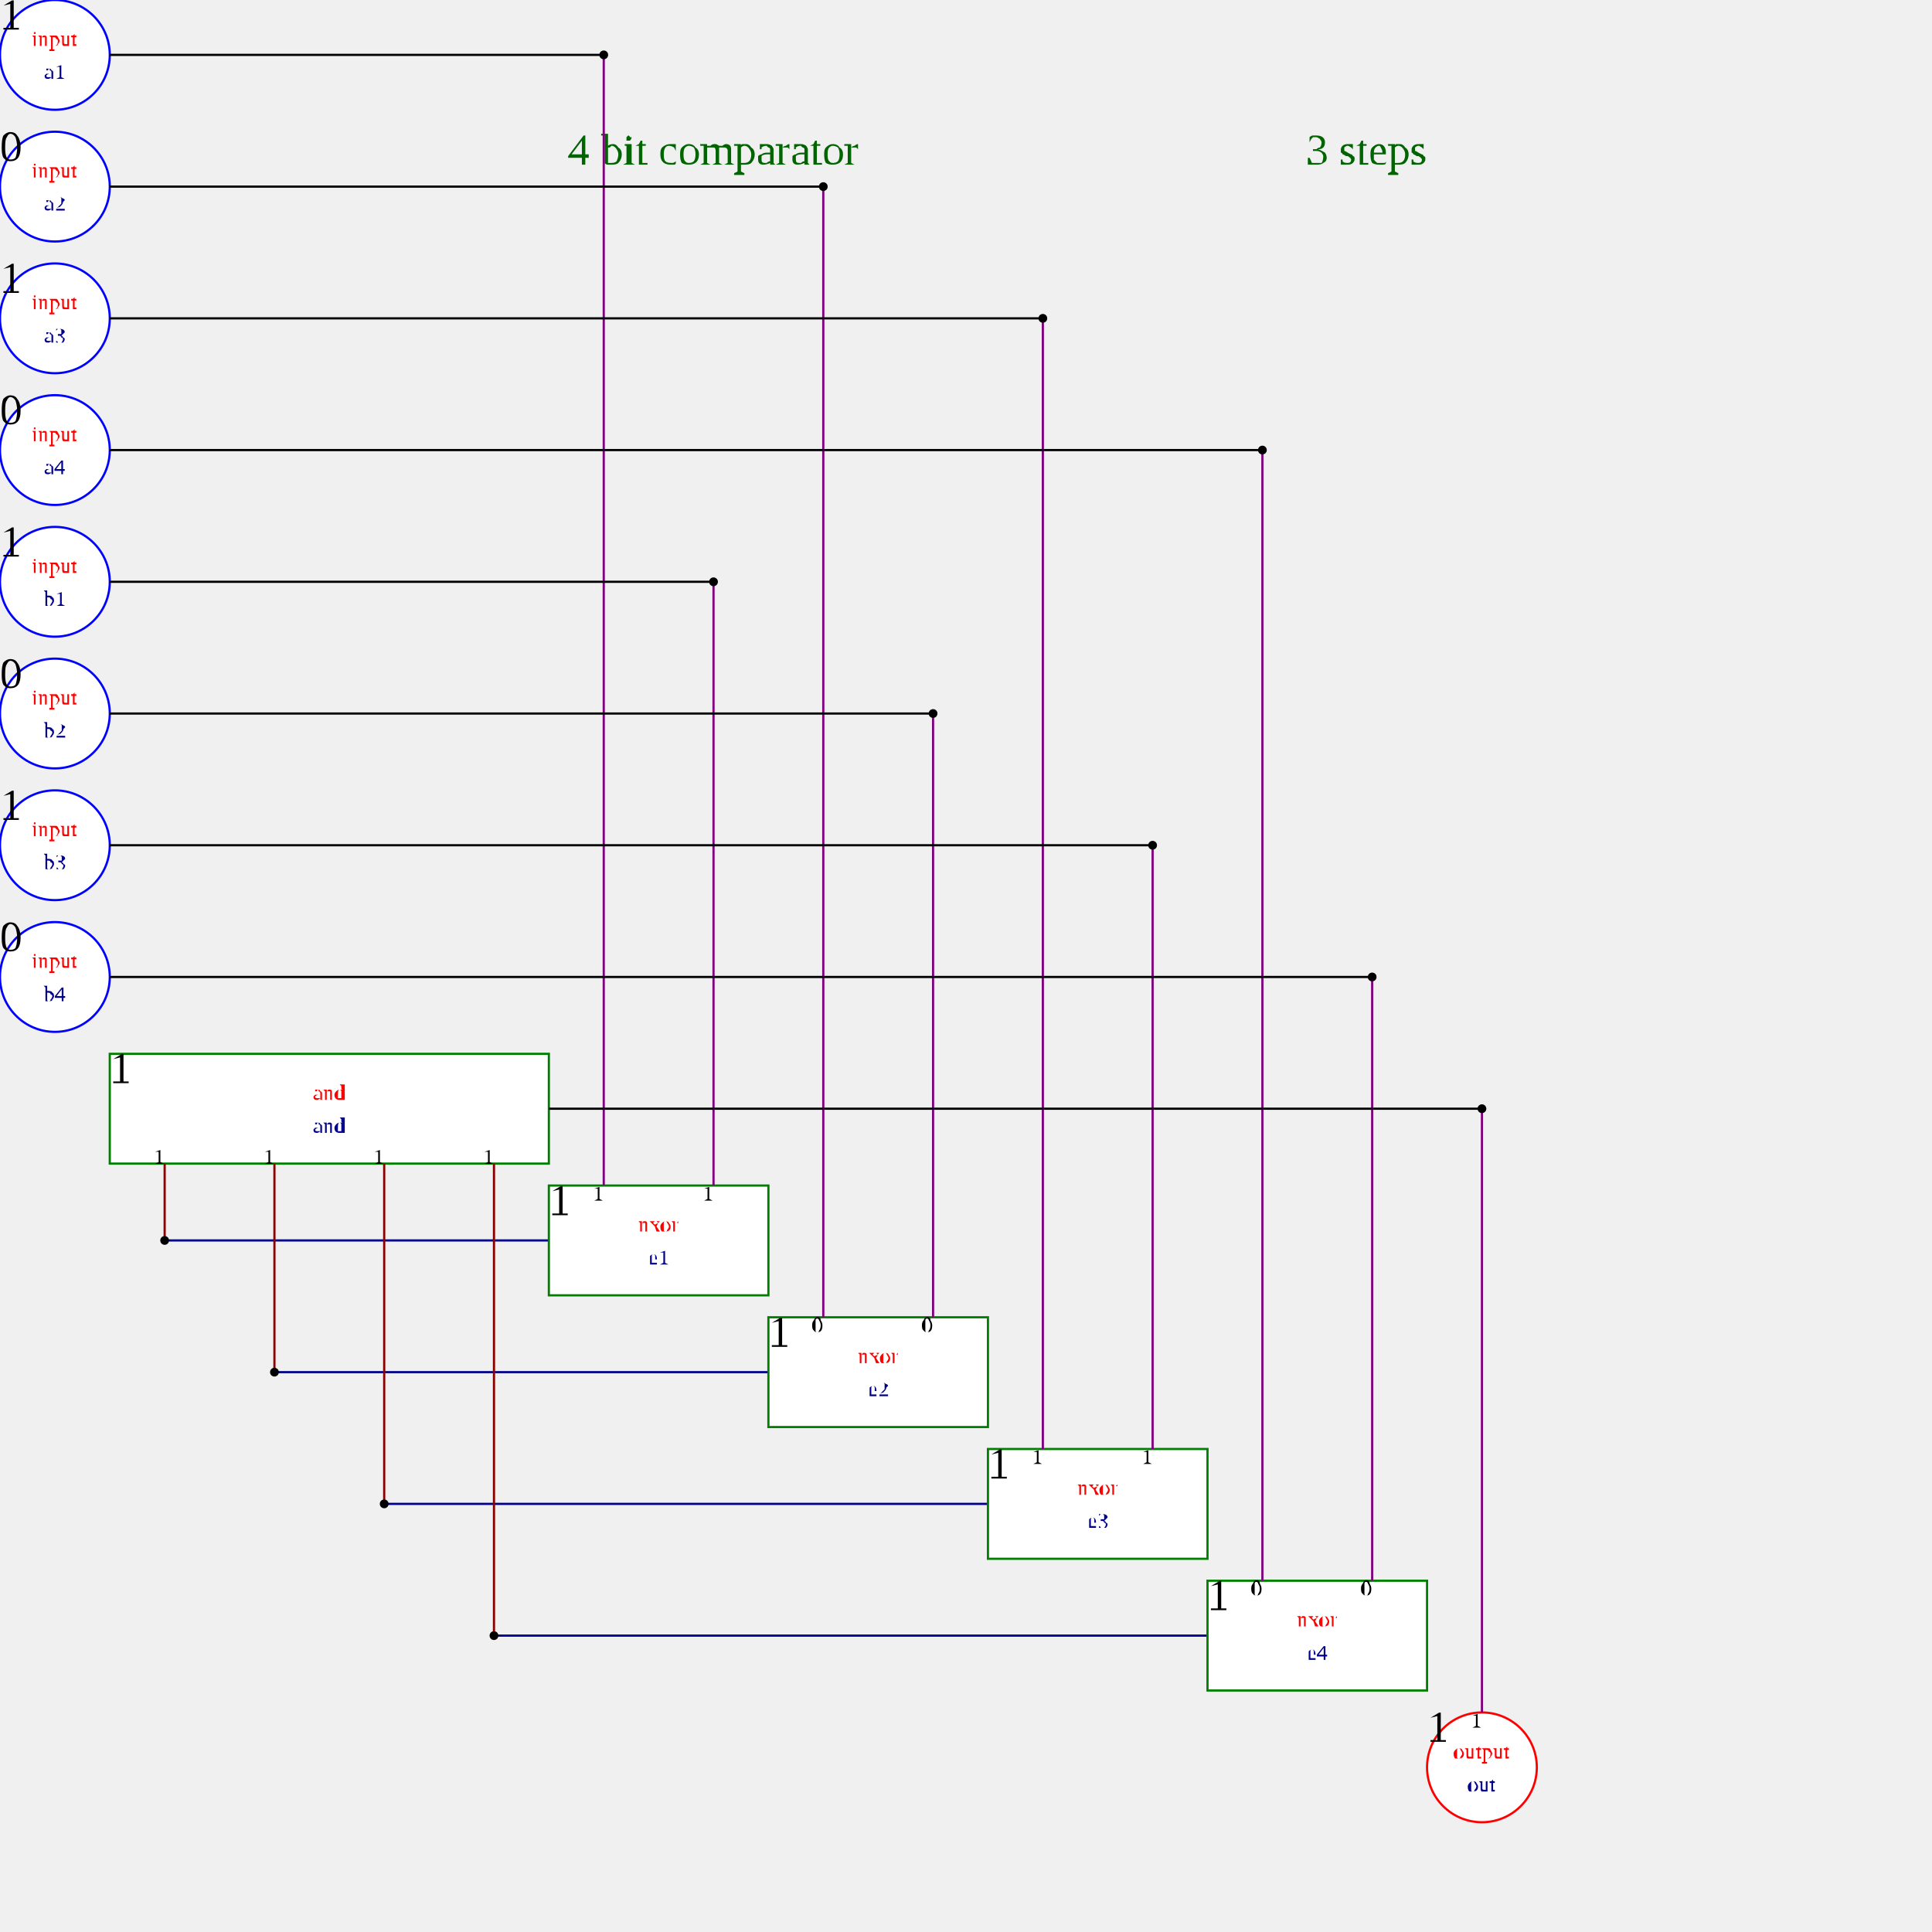
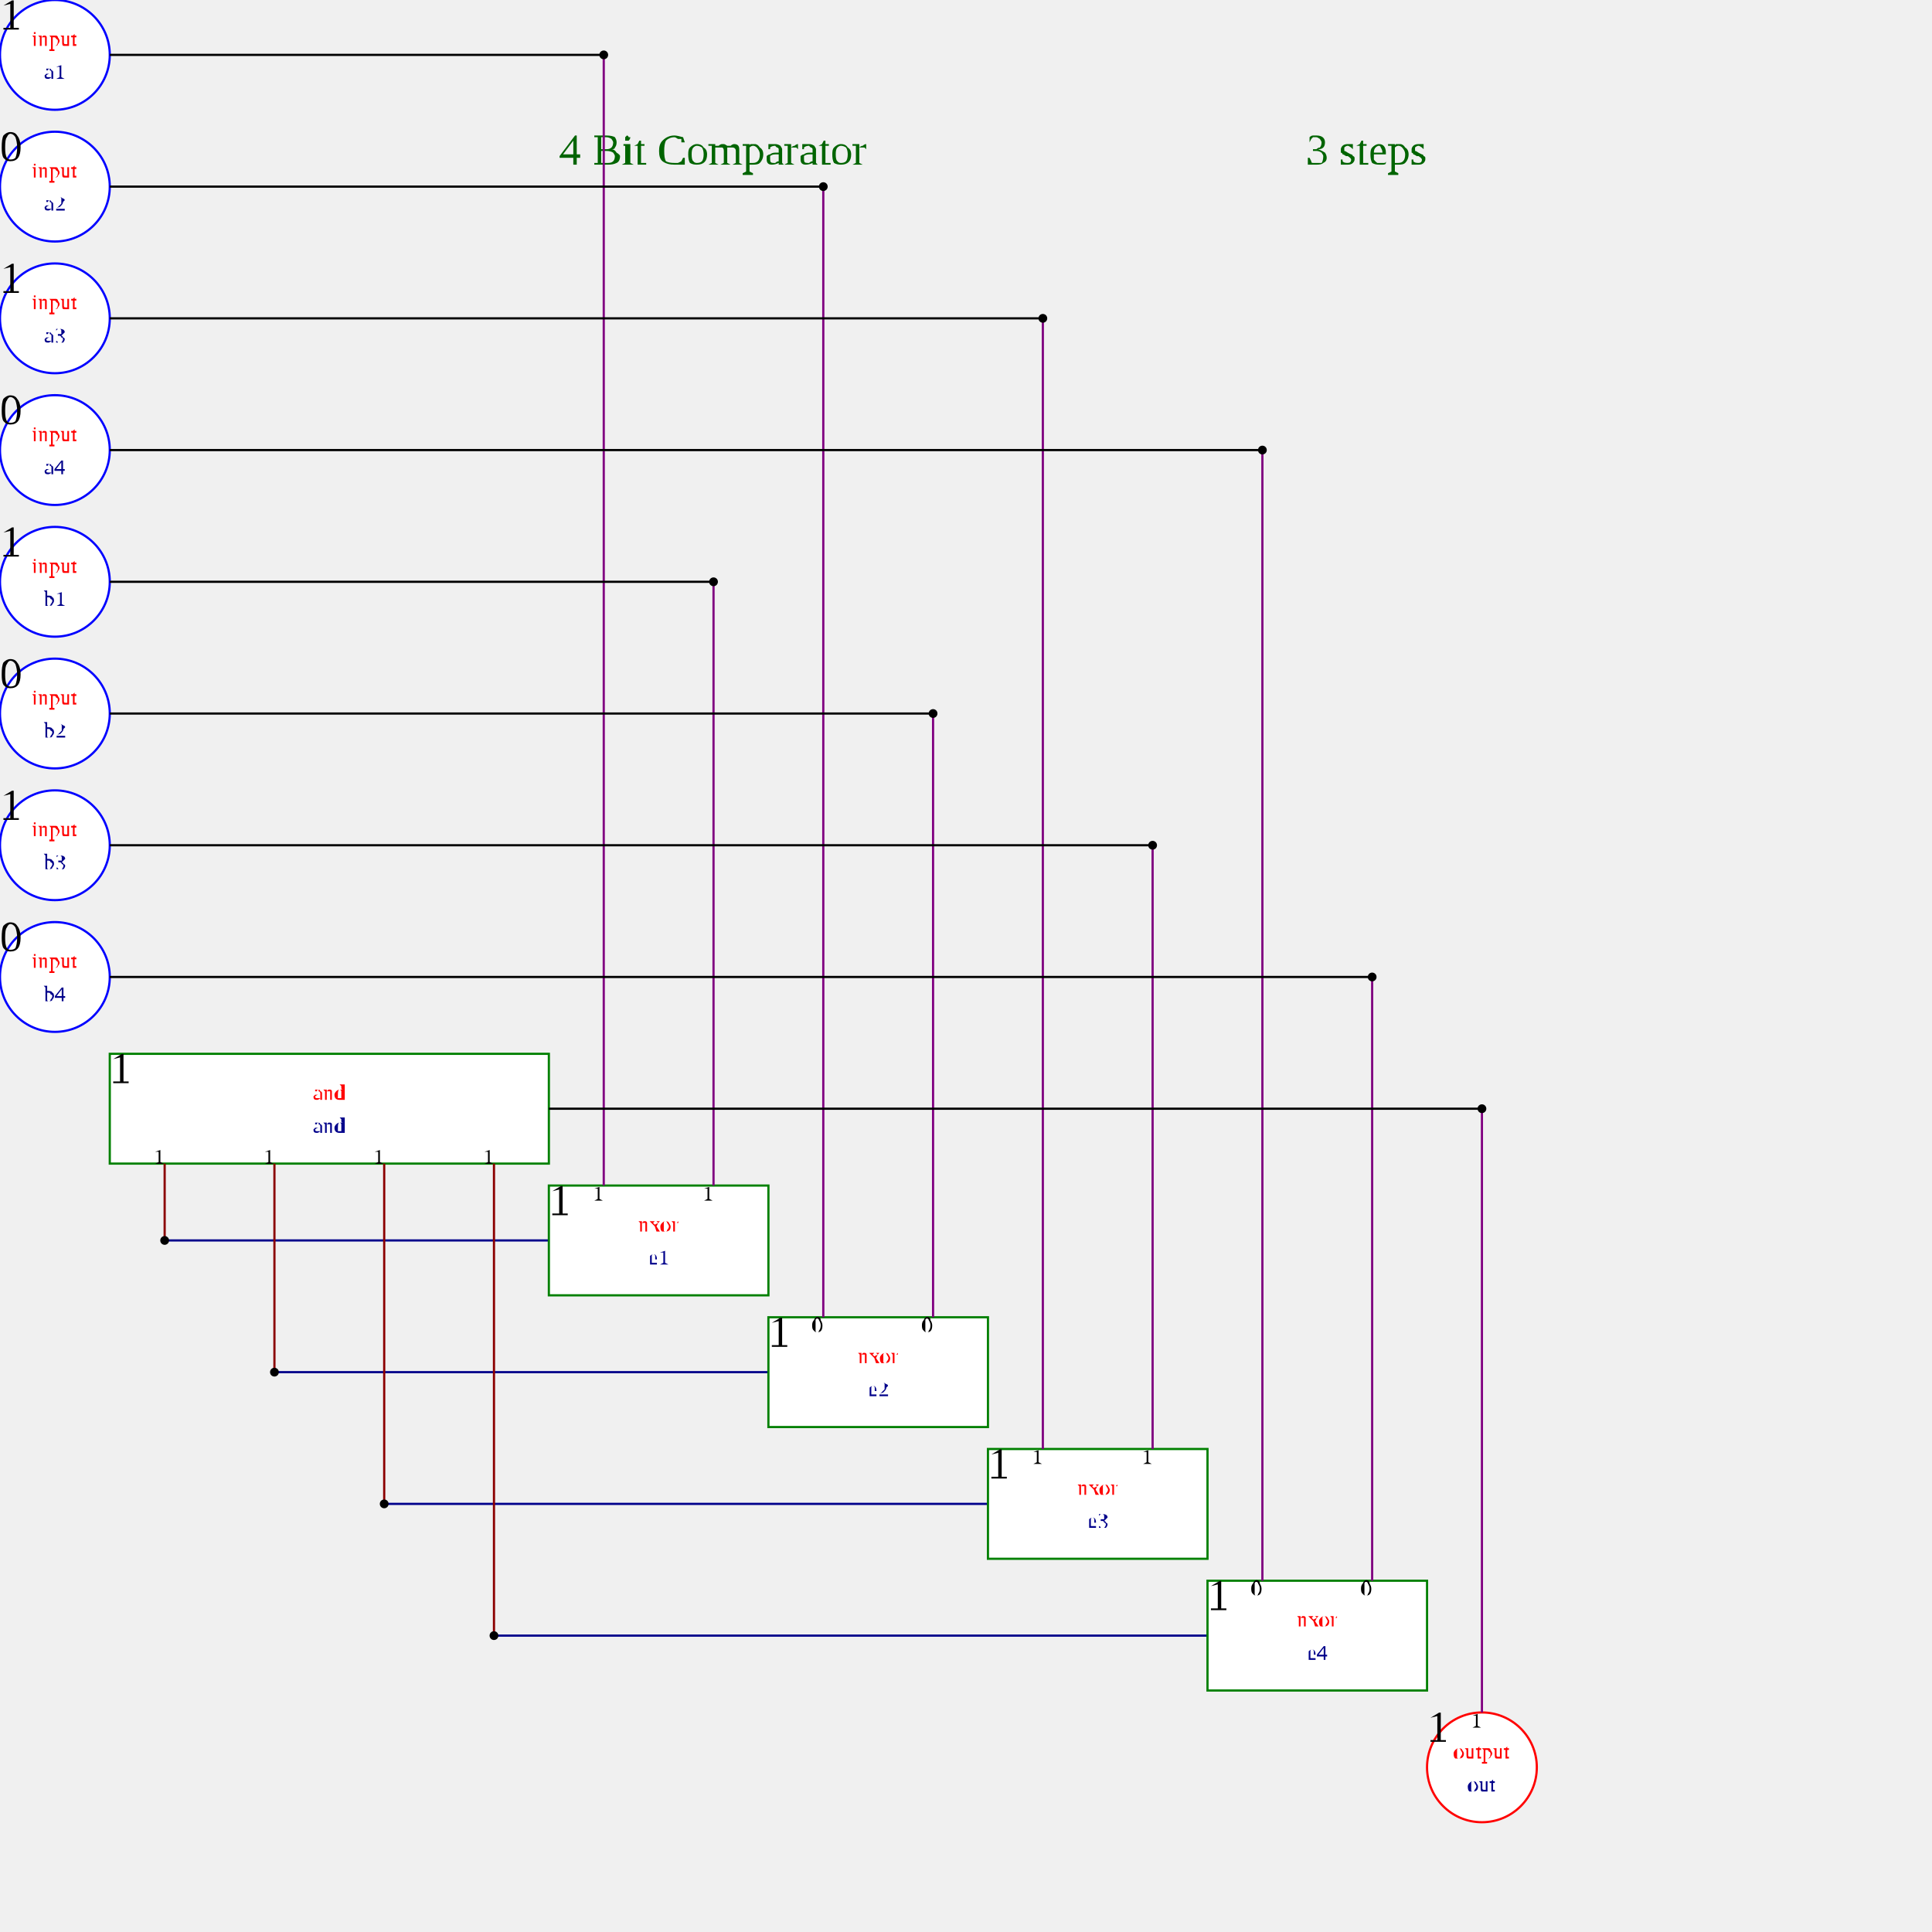
<svg xmlns="http://www.w3.org/2000/svg" height="100%" viewBox="0 0 17.6 17.6" width="100%">
-   <text fill="darkGreen" font-size="0.4" stroke-width="0.04" text-anchor="middle" x="6.5" y="1.5">4 bit comparator</text>
+   <text fill="darkGreen" font-size="0.4" stroke-width="0.04" text-anchor="middle" x="6.5" y="1.5">4 Bit Comparator</text>
  <text fill="darkGreen" font-size="0.4" stroke-width="0.04" text-anchor="end" x="13" y="1.5">3 steps</text>
  <circle cx="0.5" cy="0.5" fill="white" font-size="0.2" r="0.5" stroke="blue" stroke-width="0.02" />
  <text dominant-baseline="hanging" fill="black" font-size="0.4" stroke-width="0.04" text-anchor="start" x="0" y="0">1</text>
  <text dominant-baseline="auto" fill="red" font-size="0.2" stroke-width="0.02" text-anchor="middle" x="0.5" y="0.417">input</text>
  <text dominant-baseline="hanging" fill="darkblue" font-size="0.2" stroke-width="0.02" text-anchor="middle" x="0.5" y="0.583">a1</text>
  <circle cx="0.5" cy="1.7" fill="white" font-size="0.2" r="0.5" stroke="blue" stroke-width="0.02" />
  <text dominant-baseline="hanging" fill="black" font-size="0.4" stroke-width="0.04" text-anchor="start" x="0" y="1.2">0</text>
  <text dominant-baseline="auto" fill="red" font-size="0.2" stroke-width="0.02" text-anchor="middle" x="0.5" y="1.617">input</text>
  <text dominant-baseline="hanging" fill="darkblue" font-size="0.2" stroke-width="0.02" text-anchor="middle" x="0.5" y="1.783">a2</text>
  <circle cx="0.5" cy="2.9" fill="white" font-size="0.2" r="0.5" stroke="blue" stroke-width="0.02" />
  <text dominant-baseline="hanging" fill="black" font-size="0.4" stroke-width="0.04" text-anchor="start" x="0" y="2.4">1</text>
  <text dominant-baseline="auto" fill="red" font-size="0.2" stroke-width="0.02" text-anchor="middle" x="0.5" y="2.817">input</text>
  <text dominant-baseline="hanging" fill="darkblue" font-size="0.2" stroke-width="0.02" text-anchor="middle" x="0.5" y="2.983">a3</text>
  <circle cx="0.5" cy="4.1" fill="white" font-size="0.2" r="0.5" stroke="blue" stroke-width="0.02" />
  <text dominant-baseline="hanging" fill="black" font-size="0.4" stroke-width="0.04" text-anchor="start" x="0" y="3.6">0</text>
  <text dominant-baseline="auto" fill="red" font-size="0.2" stroke-width="0.02" text-anchor="middle" x="0.5" y="4.017">input</text>
  <text dominant-baseline="hanging" fill="darkblue" font-size="0.2" stroke-width="0.02" text-anchor="middle" x="0.5" y="4.183">a4</text>
  <rect fill="white" font-size="0.2" height="1" stroke="green" stroke-width="0.02" width="4" x="1" y="9.6" />
  <text dominant-baseline="hanging" fill="black" font-size="0.4" stroke-width="0.04" text-anchor="start" x="1" y="9.6">1</text>
  <text dominant-baseline="auto" fill="red" font-size="0.2" stroke-width="0.02" text-anchor="middle" x="3" y="10.017">and</text>
  <text dominant-baseline="hanging" fill="darkblue" font-size="0.2" stroke-width="0.02" text-anchor="middle" x="3" y="10.183">and</text>
  <line font-size="0.2" stroke="darkBlue" stroke-width="0.02" x1="5" x2="1.5" y1="11.3" y2="11.3" />
  <line font-size="0.2" stroke="darkRed" stroke-width="0.02" x1="1.5" x2="1.5" y1="11.3" y2="10.6" />
  <circle cx="1.5" cy="11.3" fill="black" font-size="0.2" r="0.04" stroke-width="0.02" />
  <text fill="black" font-size="0.2" stroke-width="0.02" text-anchor="end" x="1.5" y="10.6">1</text>
  <line font-size="0.2" stroke="darkBlue" stroke-width="0.02" x1="7" x2="2.5" y1="12.5" y2="12.5" />
  <line font-size="0.2" stroke="darkRed" stroke-width="0.02" x1="2.5" x2="2.5" y1="12.5" y2="10.6" />
  <circle cx="2.5" cy="12.5" fill="black" font-size="0.2" r="0.04" stroke-width="0.02" />
  <text fill="black" font-size="0.2" stroke-width="0.02" text-anchor="end" x="2.5" y="10.6">1</text>
  <line font-size="0.2" stroke="darkBlue" stroke-width="0.02" x1="9" x2="3.5" y1="13.7" y2="13.7" />
  <line font-size="0.2" stroke="darkRed" stroke-width="0.02" x1="3.5" x2="3.5" y1="13.7" y2="10.6" />
  <circle cx="3.5" cy="13.7" fill="black" font-size="0.2" r="0.04" stroke-width="0.02" />
  <text fill="black" font-size="0.2" stroke-width="0.02" text-anchor="end" x="3.5" y="10.6">1</text>
  <line font-size="0.2" stroke="darkBlue" stroke-width="0.02" x1="11" x2="4.5" y1="14.9" y2="14.9" />
  <line font-size="0.2" stroke="darkRed" stroke-width="0.02" x1="4.5" x2="4.5" y1="14.9" y2="10.6" />
  <circle cx="4.5" cy="14.9" fill="black" font-size="0.2" r="0.04" stroke-width="0.02" />
  <text fill="black" font-size="0.2" stroke-width="0.02" text-anchor="end" x="4.5" y="10.6">1</text>
  <circle cx="0.5" cy="5.3" fill="white" font-size="0.2" r="0.5" stroke="blue" stroke-width="0.02" />
  <text dominant-baseline="hanging" fill="black" font-size="0.4" stroke-width="0.04" text-anchor="start" x="0" y="4.8">1</text>
  <text dominant-baseline="auto" fill="red" font-size="0.2" stroke-width="0.02" text-anchor="middle" x="0.5" y="5.217">input</text>
  <text dominant-baseline="hanging" fill="darkblue" font-size="0.2" stroke-width="0.02" text-anchor="middle" x="0.5" y="5.383">b1</text>
  <circle cx="0.5" cy="6.5" fill="white" font-size="0.2" r="0.5" stroke="blue" stroke-width="0.02" />
  <text dominant-baseline="hanging" fill="black" font-size="0.4" stroke-width="0.04" text-anchor="start" x="0" y="6">0</text>
  <text dominant-baseline="auto" fill="red" font-size="0.2" stroke-width="0.02" text-anchor="middle" x="0.5" y="6.417">input</text>
  <text dominant-baseline="hanging" fill="darkblue" font-size="0.2" stroke-width="0.02" text-anchor="middle" x="0.5" y="6.583">b2</text>
  <circle cx="0.5" cy="7.7" fill="white" font-size="0.2" r="0.5" stroke="blue" stroke-width="0.02" />
  <text dominant-baseline="hanging" fill="black" font-size="0.4" stroke-width="0.04" text-anchor="start" x="0" y="7.2">1</text>
  <text dominant-baseline="auto" fill="red" font-size="0.2" stroke-width="0.02" text-anchor="middle" x="0.5" y="7.617">input</text>
  <text dominant-baseline="hanging" fill="darkblue" font-size="0.2" stroke-width="0.02" text-anchor="middle" x="0.5" y="7.783">b3</text>
  <circle cx="0.5" cy="8.9" fill="white" font-size="0.2" r="0.5" stroke="blue" stroke-width="0.02" />
  <text dominant-baseline="hanging" fill="black" font-size="0.4" stroke-width="0.04" text-anchor="start" x="0" y="8.4">0</text>
  <text dominant-baseline="auto" fill="red" font-size="0.2" stroke-width="0.02" text-anchor="middle" x="0.5" y="8.817">input</text>
  <text dominant-baseline="hanging" fill="darkblue" font-size="0.2" stroke-width="0.02" text-anchor="middle" x="0.5" y="8.983">b4</text>
  <rect fill="white" font-size="0.2" height="1" stroke="green" stroke-width="0.02" width="2" x="5" y="10.8" />
  <text dominant-baseline="hanging" fill="black" font-size="0.4" stroke-width="0.04" text-anchor="start" x="5" y="10.8">1</text>
  <text dominant-baseline="auto" fill="red" font-size="0.2" stroke-width="0.02" text-anchor="middle" x="6" y="11.217">nxor</text>
  <text dominant-baseline="hanging" fill="darkblue" font-size="0.2" stroke-width="0.02" text-anchor="middle" x="6" y="11.383">e1</text>
  <line font-size="0.2" stroke="black" stroke-width="0.02" x1="1" x2="5.5" y1="0.5" y2="0.5" />
  <line font-size="0.2" stroke="purple" stroke-width="0.02" x1="5.5" x2="5.5" y1="0.5" y2="10.8" />
  <circle cx="5.5" cy="0.5" fill="black" font-size="0.2" r="0.04" stroke-width="0.02" />
  <text dominant-baseline="hanging" fill="black" font-size="0.2" stroke-width="0.02" text-anchor="end" x="5.5" y="10.8">1</text>
  <line font-size="0.2" stroke="black" stroke-width="0.02" x1="1" x2="6.5" y1="5.3" y2="5.3" />
  <line font-size="0.2" stroke="purple" stroke-width="0.02" x1="6.5" x2="6.5" y1="5.3" y2="10.8" />
  <circle cx="6.5" cy="5.3" fill="black" font-size="0.2" r="0.04" stroke-width="0.02" />
  <text dominant-baseline="hanging" fill="black" font-size="0.2" stroke-width="0.02" text-anchor="end" x="6.5" y="10.8">1</text>
  <rect fill="white" font-size="0.2" height="1" stroke="green" stroke-width="0.02" width="2" x="7" y="12" />
  <text dominant-baseline="hanging" fill="black" font-size="0.4" stroke-width="0.04" text-anchor="start" x="7" y="12">1</text>
  <text dominant-baseline="auto" fill="red" font-size="0.2" stroke-width="0.02" text-anchor="middle" x="8" y="12.417">nxor</text>
  <text dominant-baseline="hanging" fill="darkblue" font-size="0.2" stroke-width="0.02" text-anchor="middle" x="8" y="12.583">e2</text>
  <line font-size="0.2" stroke="black" stroke-width="0.02" x1="1" x2="7.5" y1="1.7" y2="1.7" />
  <line font-size="0.2" stroke="purple" stroke-width="0.02" x1="7.5" x2="7.5" y1="1.7" y2="12" />
  <circle cx="7.5" cy="1.7" fill="black" font-size="0.2" r="0.04" stroke-width="0.02" />
  <text dominant-baseline="hanging" fill="black" font-size="0.2" stroke-width="0.02" text-anchor="end" x="7.5" y="12">0</text>
  <line font-size="0.2" stroke="black" stroke-width="0.02" x1="1" x2="8.5" y1="6.5" y2="6.5" />
  <line font-size="0.2" stroke="purple" stroke-width="0.02" x1="8.5" x2="8.5" y1="6.5" y2="12" />
  <circle cx="8.5" cy="6.5" fill="black" font-size="0.2" r="0.04" stroke-width="0.02" />
  <text dominant-baseline="hanging" fill="black" font-size="0.2" stroke-width="0.02" text-anchor="end" x="8.5" y="12">0</text>
  <rect fill="white" font-size="0.2" height="1" stroke="green" stroke-width="0.02" width="2" x="9" y="13.2" />
  <text dominant-baseline="hanging" fill="black" font-size="0.4" stroke-width="0.04" text-anchor="start" x="9" y="13.2">1</text>
  <text dominant-baseline="auto" fill="red" font-size="0.2" stroke-width="0.02" text-anchor="middle" x="10" y="13.617">nxor</text>
  <text dominant-baseline="hanging" fill="darkblue" font-size="0.2" stroke-width="0.02" text-anchor="middle" x="10" y="13.783">e3</text>
  <line font-size="0.2" stroke="black" stroke-width="0.02" x1="1" x2="9.5" y1="2.9" y2="2.9" />
  <line font-size="0.2" stroke="purple" stroke-width="0.02" x1="9.5" x2="9.5" y1="2.9" y2="13.2" />
  <circle cx="9.5" cy="2.9" fill="black" font-size="0.2" r="0.04" stroke-width="0.02" />
  <text dominant-baseline="hanging" fill="black" font-size="0.2" stroke-width="0.02" text-anchor="end" x="9.5" y="13.2">1</text>
  <line font-size="0.2" stroke="black" stroke-width="0.02" x1="1" x2="10.5" y1="7.7" y2="7.7" />
  <line font-size="0.2" stroke="purple" stroke-width="0.02" x1="10.5" x2="10.5" y1="7.7" y2="13.2" />
  <circle cx="10.5" cy="7.7" fill="black" font-size="0.2" r="0.04" stroke-width="0.02" />
  <text dominant-baseline="hanging" fill="black" font-size="0.2" stroke-width="0.02" text-anchor="end" x="10.5" y="13.2">1</text>
  <rect fill="white" font-size="0.2" height="1" stroke="green" stroke-width="0.02" width="2" x="11" y="14.4" />
  <text dominant-baseline="hanging" fill="black" font-size="0.4" stroke-width="0.04" text-anchor="start" x="11" y="14.4">1</text>
  <text dominant-baseline="auto" fill="red" font-size="0.2" stroke-width="0.02" text-anchor="middle" x="12" y="14.817">nxor</text>
  <text dominant-baseline="hanging" fill="darkblue" font-size="0.2" stroke-width="0.02" text-anchor="middle" x="12" y="14.983">e4</text>
  <line font-size="0.2" stroke="black" stroke-width="0.02" x1="1" x2="11.5" y1="4.1" y2="4.1" />
  <line font-size="0.2" stroke="purple" stroke-width="0.02" x1="11.5" x2="11.5" y1="4.1" y2="14.4" />
  <circle cx="11.5" cy="4.1" fill="black" font-size="0.2" r="0.04" stroke-width="0.02" />
  <text dominant-baseline="hanging" fill="black" font-size="0.2" stroke-width="0.02" text-anchor="end" x="11.5" y="14.4">0</text>
  <line font-size="0.2" stroke="black" stroke-width="0.02" x1="1" x2="12.5" y1="8.9" y2="8.9" />
  <line font-size="0.2" stroke="purple" stroke-width="0.02" x1="12.5" x2="12.5" y1="8.9" y2="14.4" />
  <circle cx="12.5" cy="8.9" fill="black" font-size="0.2" r="0.04" stroke-width="0.02" />
  <text dominant-baseline="hanging" fill="black" font-size="0.2" stroke-width="0.02" text-anchor="end" x="12.5" y="14.4">0</text>
  <circle cx="13.5" cy="16.1" fill="white" font-size="0.2" r="0.5" stroke="red" stroke-width="0.02" />
  <text dominant-baseline="hanging" fill="black" font-size="0.4" stroke-width="0.04" text-anchor="start" x="13" y="15.6">1</text>
  <text dominant-baseline="auto" fill="red" font-size="0.2" stroke-width="0.02" text-anchor="middle" x="13.5" y="16.017">output</text>
  <text dominant-baseline="hanging" fill="darkblue" font-size="0.2" stroke-width="0.02" text-anchor="middle" x="13.5" y="16.183">out</text>
  <line font-size="0.2" stroke="black" stroke-width="0.02" x1="5" x2="13.5" y1="10.1" y2="10.1" />
  <line font-size="0.2" stroke="purple" stroke-width="0.02" x1="13.5" x2="13.5" y1="10.1" y2="15.6" />
  <circle cx="13.5" cy="10.1" fill="black" font-size="0.2" r="0.04" stroke-width="0.02" />
  <text dominant-baseline="hanging" fill="black" font-size="0.2" stroke-width="0.02" text-anchor="end" x="13.5" y="15.6">1</text>
</svg>
